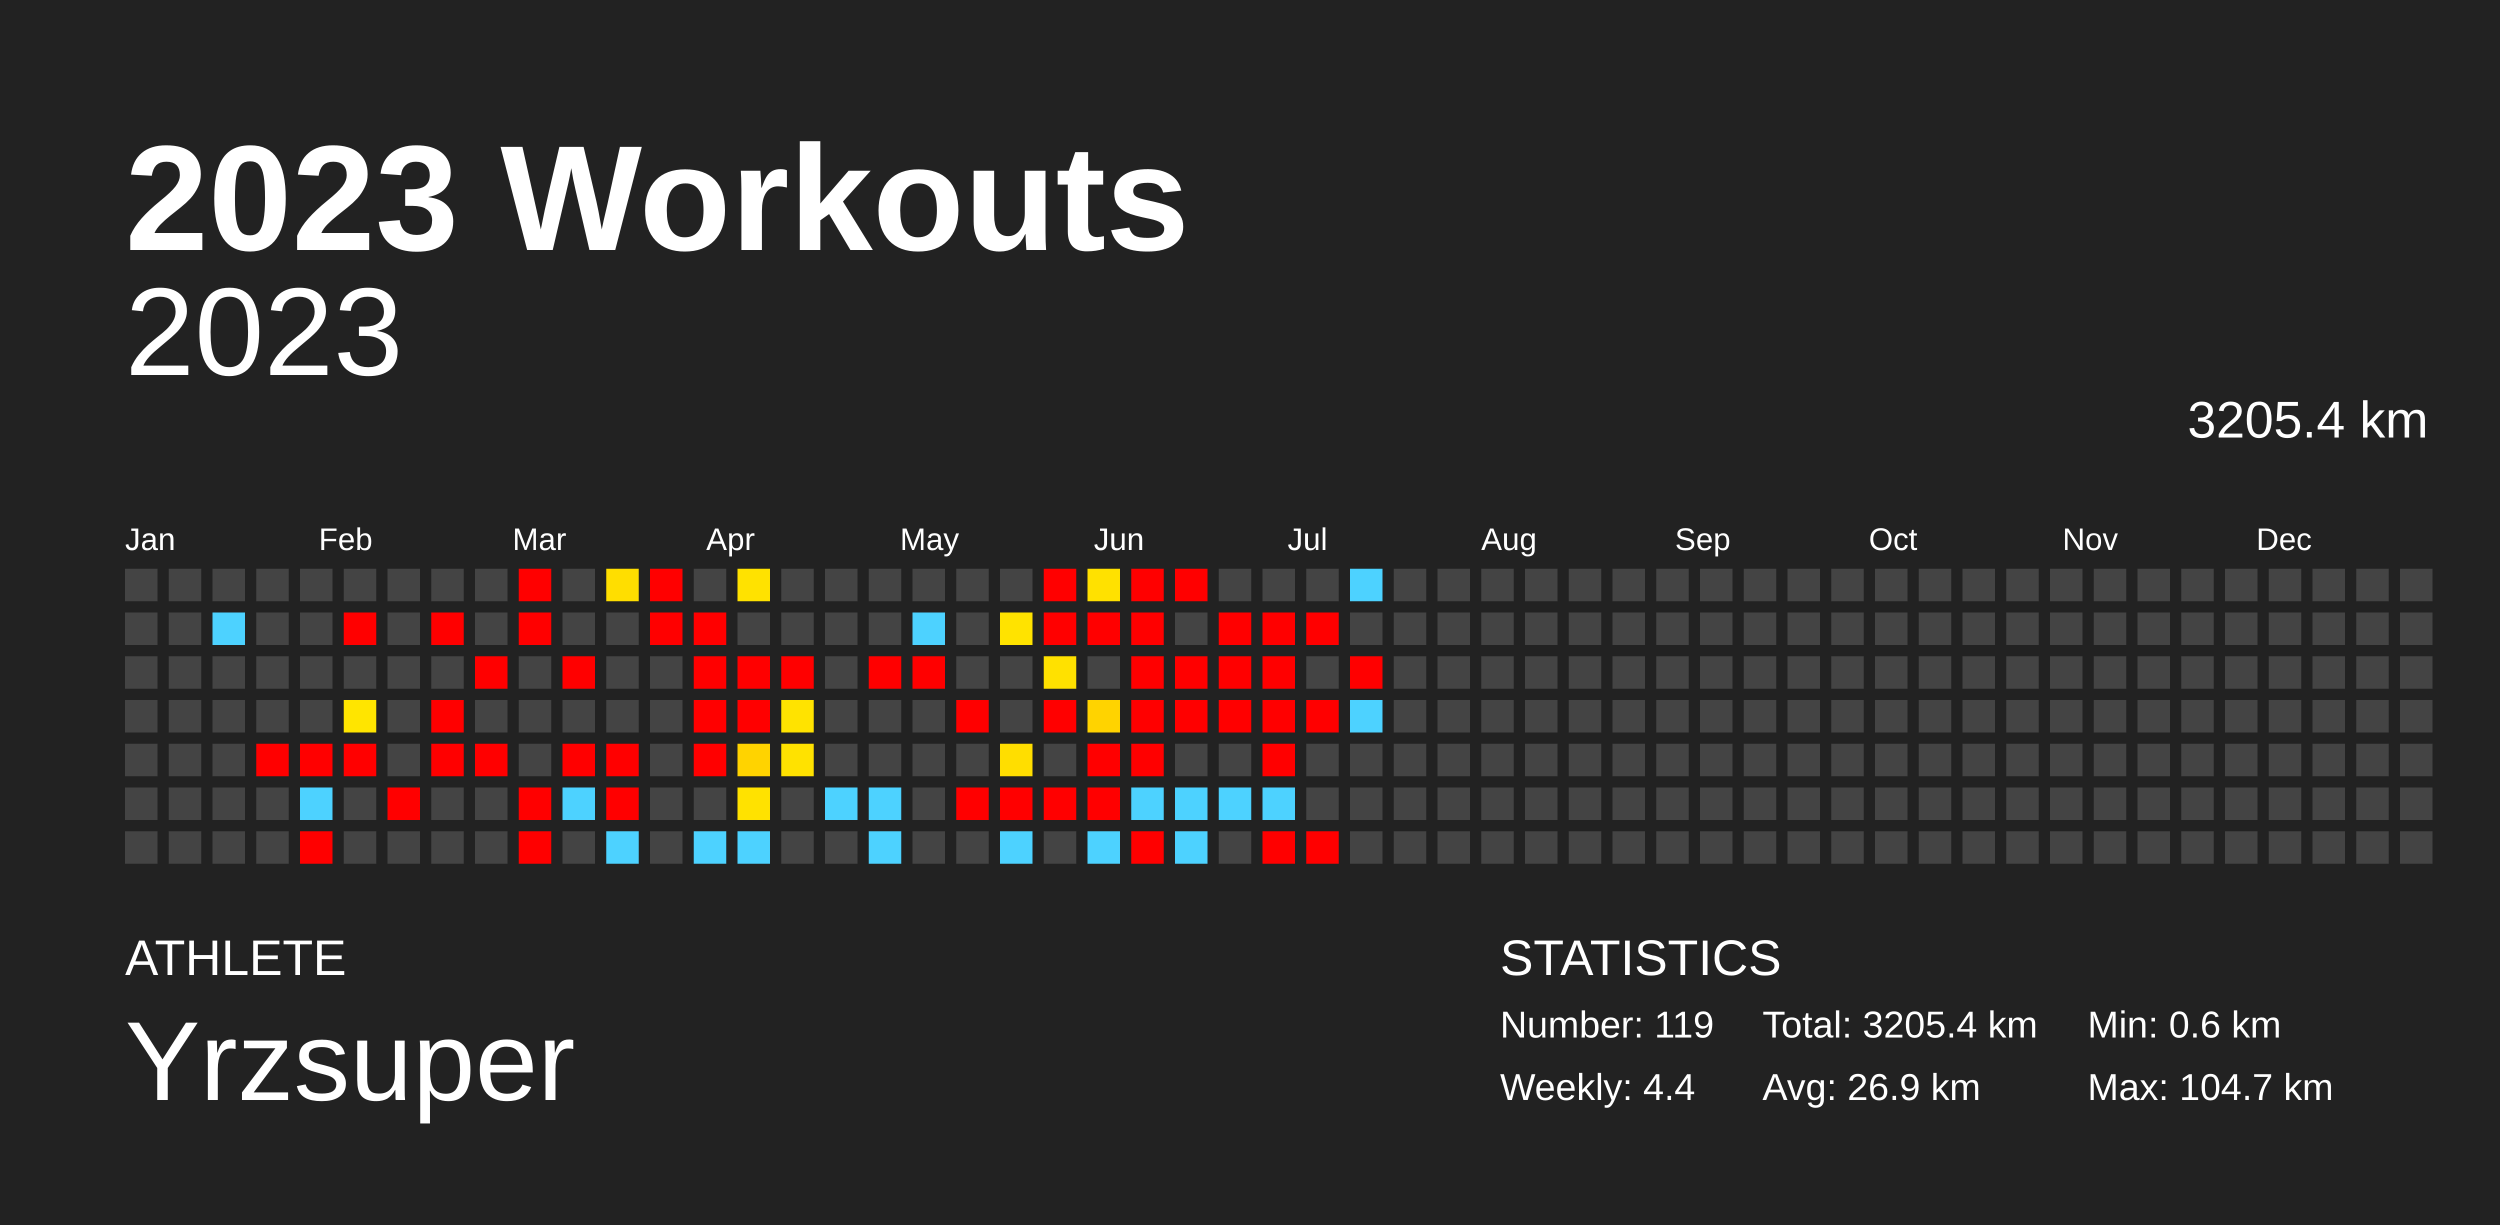
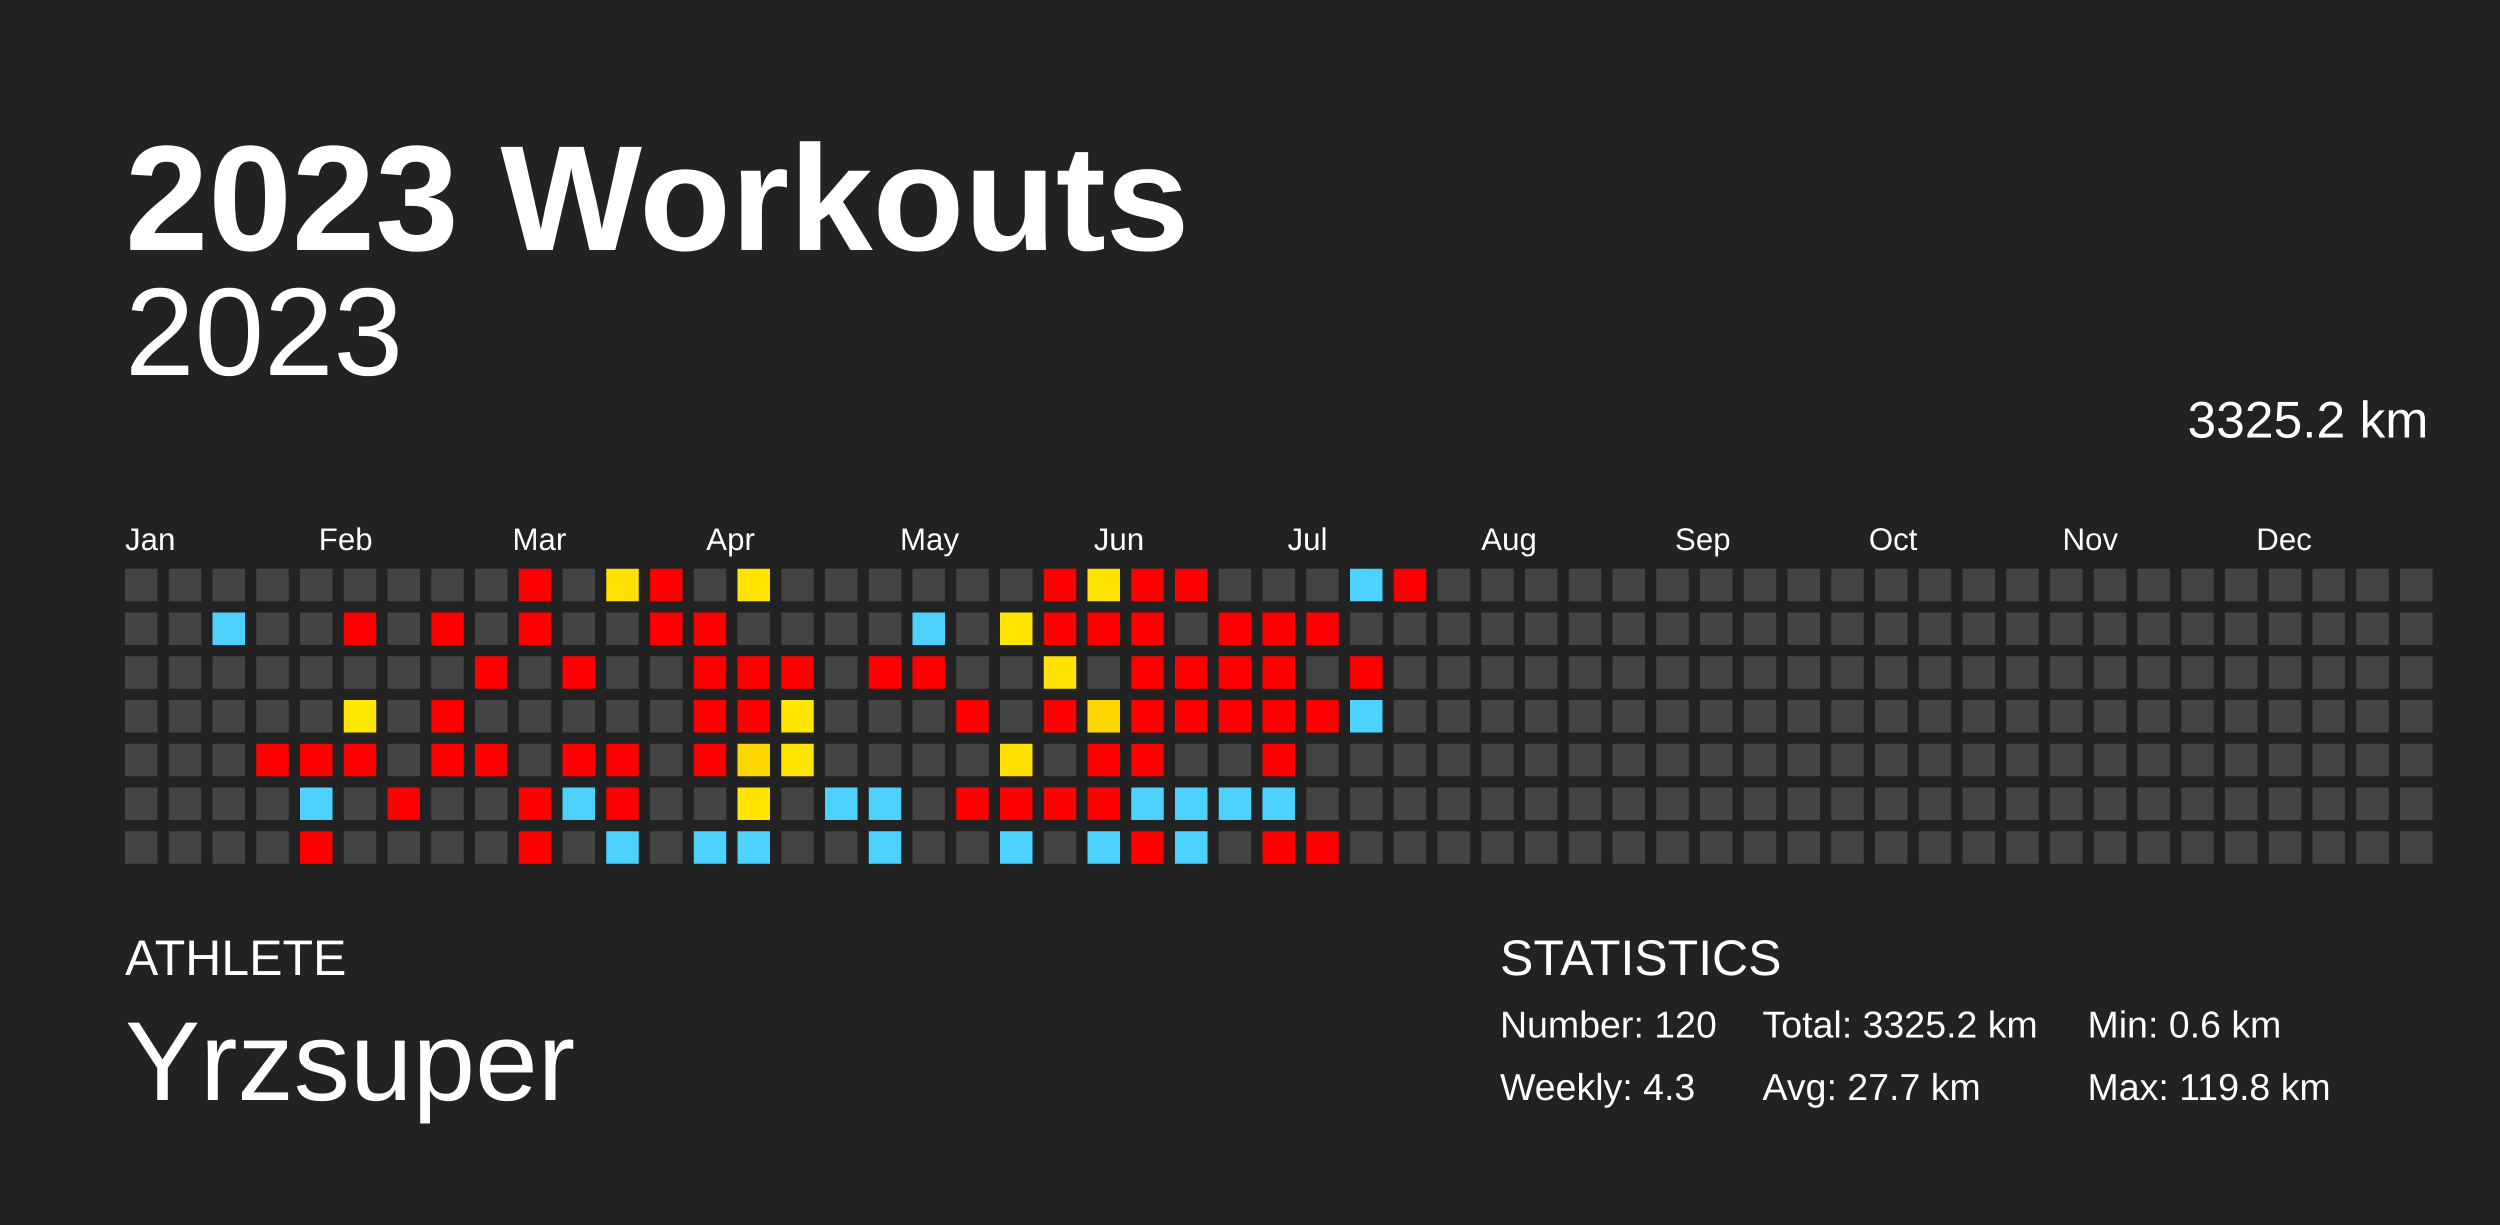
<svg xmlns="http://www.w3.org/2000/svg" baseProfile="full" height="98mm" version="1.1" viewBox="0,0,200,98" width="200mm">
  <defs />
  <rect fill="#222222" height="98" width="200" x="0" y="0" />
  <text fill="#FFFFFF" style="font-size:12px; font-family:Arial; font-weight:bold;" x="10" y="20">2023 Workouts</text>
  <text fill="#FFFFFF" style="font-size:4px; font-family:Arial" x="10" y="78">ATHLETE</text>
  <text fill="#FFFFFF" style="font-size:9px; font-family:Arial" x="10" y="88">Yrzsuper</text>
  <text fill="#FFFFFF" style="font-size:4px; font-family:Arial" x="120" y="78">STATISTICS</text>
-   <text fill="#FFFFFF" style="font-size:3px; font-family:Arial" x="120" y="83">Number: 119</text>
-   <text fill="#FFFFFF" style="font-size:3px; font-family:Arial" x="120" y="88">Weekly: 4.4</text>
-   <text fill="#FFFFFF" style="font-size:3px; font-family:Arial" x="141" y="83">Total: 3205.4 km</text>
-   <text fill="#FFFFFF" style="font-size:3px; font-family:Arial" x="141" y="88">Avg: 26.9 km</text>
+   <text fill="#FFFFFF" style="font-size:3px; font-family:Arial" x="120" y="83">Number: 120</text>
+   <text fill="#FFFFFF" style="font-size:3px; font-family:Arial" x="120" y="88">Weekly: 4.3</text>
+   <text fill="#FFFFFF" style="font-size:3px; font-family:Arial" x="141" y="83">Total: 3325.2 km</text>
+   <text fill="#FFFFFF" style="font-size:3px; font-family:Arial" x="141" y="88">Avg: 27.7 km</text>
  <text fill="#FFFFFF" style="font-size:3px; font-family:Arial" x="167" y="83">Min: 0.6 km</text>
-   <text fill="#FFFFFF" style="font-size:3px; font-family:Arial" x="167" y="88">Max: 104.7 km</text>
+   <text fill="#FFFFFF" style="font-size:3px; font-family:Arial" x="167" y="88">Max: 119.8 km</text>
  <text alignment-baseline="hanging" fill="#FFFFFF" style="font-size:10.0px; font-family:Arial;" x="10" y="30">2023</text>
-   <text alignment-baseline="hanging" fill="#FFFFFF" style="font-size:4.125px; font-family:Arial;" x="175" y="35">3205.4 km</text>
+   <text alignment-baseline="hanging" fill="#FFFFFF" style="font-size:4.125px; font-family:Arial;" x="175" y="35">3325.2 km</text>
  <text fill="#FFFFFF" style="font-size:2.5px; font-family:Arial" x="10.0" y="44">Jan</text>
  <text fill="#FFFFFF" style="font-size:2.5px; font-family:Arial" x="25.5" y="44">Feb</text>
  <text fill="#FFFFFF" style="font-size:2.5px; font-family:Arial" x="41.0" y="44">Mar</text>
  <text fill="#FFFFFF" style="font-size:2.5px; font-family:Arial" x="56.5" y="44">Apr</text>
  <text fill="#FFFFFF" style="font-size:2.5px; font-family:Arial" x="72.0" y="44">May</text>
  <text fill="#FFFFFF" style="font-size:2.5px; font-family:Arial" x="87.5" y="44">Jun</text>
  <text fill="#FFFFFF" style="font-size:2.5px; font-family:Arial" x="103.0" y="44">Jul</text>
  <text fill="#FFFFFF" style="font-size:2.5px; font-family:Arial" x="118.5" y="44">Aug</text>
  <text fill="#FFFFFF" style="font-size:2.5px; font-family:Arial" x="134.0" y="44">Sep</text>
  <text fill="#FFFFFF" style="font-size:2.5px; font-family:Arial" x="149.5" y="44">Oct</text>
  <text fill="#FFFFFF" style="font-size:2.5px; font-family:Arial" x="165.0" y="44">Nov</text>
  <text fill="#FFFFFF" style="font-size:2.5px; font-family:Arial" x="180.5" y="44">Dec</text>
  <rect fill="#444444" height="2.6" width="2.6" x="10.0" y="45.5" />
  <rect fill="#444444" height="2.6" width="2.6" x="10.0" y="49.0" />
  <rect fill="#444444" height="2.6" width="2.6" x="10.0" y="52.5" />
  <rect fill="#444444" height="2.6" width="2.6" x="10.0" y="56.0" />
  <rect fill="#444444" height="2.6" width="2.6" x="10.0" y="59.5" />
  <rect fill="#444444" height="2.6" width="2.6" x="10.0" y="63.0" />
  <rect fill="#444444" height="2.6" width="2.6" x="10.0" y="66.5" />
  <rect fill="#444444" height="2.6" width="2.6" x="13.5" y="45.5" />
  <rect fill="#444444" height="2.6" width="2.6" x="13.5" y="49.0" />
  <rect fill="#444444" height="2.6" width="2.6" x="13.5" y="52.5" />
  <rect fill="#444444" height="2.6" width="2.6" x="13.5" y="56.0" />
  <rect fill="#444444" height="2.6" width="2.6" x="13.5" y="59.5" />
  <rect fill="#444444" height="2.6" width="2.6" x="13.5" y="63.0" />
  <rect fill="#444444" height="2.6" width="2.6" x="13.5" y="66.5" />
  <rect fill="#444444" height="2.6" width="2.6" x="17.0" y="45.5" />
  <rect fill="#4dd2ff" height="2.6" width="2.6" x="17.0" y="49.0" />
  <rect fill="#444444" height="2.6" width="2.6" x="17.0" y="52.5" />
  <rect fill="#444444" height="2.6" width="2.6" x="17.0" y="56.0" />
  <rect fill="#444444" height="2.6" width="2.6" x="17.0" y="59.5" />
  <rect fill="#444444" height="2.6" width="2.6" x="17.0" y="63.0" />
  <rect fill="#444444" height="2.6" width="2.6" x="17.0" y="66.5" />
  <rect fill="#444444" height="2.6" width="2.6" x="20.5" y="45.5" />
  <rect fill="#444444" height="2.6" width="2.6" x="20.5" y="49.0" />
  <rect fill="#444444" height="2.6" width="2.6" x="20.5" y="52.5" />
  <rect fill="#444444" height="2.6" width="2.6" x="20.5" y="56.0" />
  <rect fill="red" height="2.6" width="2.6" x="20.5" y="59.5" />
  <rect fill="#444444" height="2.6" width="2.6" x="20.5" y="63.0" />
  <rect fill="#444444" height="2.6" width="2.6" x="20.5" y="66.5" />
  <rect fill="#444444" height="2.6" width="2.6" x="24.0" y="45.5" />
  <rect fill="#444444" height="2.6" width="2.6" x="24.0" y="49.0" />
  <rect fill="#444444" height="2.6" width="2.6" x="24.0" y="52.5" />
  <rect fill="#444444" height="2.6" width="2.6" x="24.0" y="56.0" />
  <rect fill="red" height="2.6" width="2.6" x="24.0" y="59.5" />
  <rect fill="#4dd2ff" height="2.6" width="2.6" x="24.0" y="63.0" />
  <rect fill="red" height="2.6" width="2.6" x="24.0" y="66.5" />
  <rect fill="#444444" height="2.6" width="2.6" x="27.5" y="45.5" />
  <rect fill="red" height="2.6" width="2.6" x="27.5" y="49.0" />
  <rect fill="#444444" height="2.6" width="2.6" x="27.5" y="52.5" />
-   <rect fill="#ffe500" height="2.6" width="2.6" x="27.5" y="56.0" />
+   <rect fill="#ffe700" height="2.6" width="2.6" x="27.5" y="56.0" />
  <rect fill="red" height="2.6" width="2.6" x="27.5" y="59.5" />
  <rect fill="#444444" height="2.6" width="2.6" x="27.5" y="63.0" />
  <rect fill="#444444" height="2.6" width="2.6" x="27.5" y="66.5" />
  <rect fill="#444444" height="2.6" width="2.6" x="31.0" y="45.5" />
  <rect fill="#444444" height="2.6" width="2.6" x="31.0" y="49.0" />
  <rect fill="#444444" height="2.6" width="2.6" x="31.0" y="52.5" />
  <rect fill="#444444" height="2.6" width="2.6" x="31.0" y="56.0" />
  <rect fill="#444444" height="2.6" width="2.6" x="31.0" y="59.5" />
  <rect fill="red" height="2.6" width="2.6" x="31.0" y="63.0" />
  <rect fill="#444444" height="2.6" width="2.6" x="31.0" y="66.5" />
  <rect fill="#444444" height="2.6" width="2.6" x="34.5" y="45.5" />
  <rect fill="red" height="2.6" width="2.6" x="34.5" y="49.0" />
  <rect fill="#444444" height="2.6" width="2.6" x="34.5" y="52.5" />
  <rect fill="red" height="2.6" width="2.6" x="34.5" y="56.0" />
  <rect fill="red" height="2.6" width="2.6" x="34.5" y="59.5" />
  <rect fill="#444444" height="2.6" width="2.6" x="34.5" y="63.0" />
  <rect fill="#444444" height="2.6" width="2.6" x="34.5" y="66.5" />
  <rect fill="#444444" height="2.6" width="2.6" x="38.0" y="45.5" />
  <rect fill="#444444" height="2.6" width="2.6" x="38.0" y="49.0" />
  <rect fill="red" height="2.6" width="2.6" x="38.0" y="52.5" />
  <rect fill="#444444" height="2.6" width="2.6" x="38.0" y="56.0" />
  <rect fill="red" height="2.6" width="2.6" x="38.0" y="59.5" />
  <rect fill="#444444" height="2.6" width="2.6" x="38.0" y="63.0" />
  <rect fill="#444444" height="2.6" width="2.6" x="38.0" y="66.5" />
  <rect fill="red" height="2.6" width="2.6" x="41.5" y="45.5" />
  <rect fill="red" height="2.6" width="2.6" x="41.5" y="49.0" />
  <rect fill="#444444" height="2.6" width="2.6" x="41.5" y="52.5" />
  <rect fill="#444444" height="2.6" width="2.6" x="41.5" y="56.0" />
  <rect fill="#444444" height="2.6" width="2.6" x="41.5" y="59.5" />
  <rect fill="red" height="2.6" width="2.6" x="41.5" y="63.0" />
  <rect fill="red" height="2.6" width="2.6" x="41.5" y="66.5" />
  <rect fill="#444444" height="2.6" width="2.6" x="45.0" y="45.5" />
  <rect fill="#444444" height="2.6" width="2.6" x="45.0" y="49.0" />
  <rect fill="red" height="2.6" width="2.6" x="45.0" y="52.5" />
  <rect fill="#444444" height="2.6" width="2.6" x="45.0" y="56.0" />
  <rect fill="red" height="2.6" width="2.6" x="45.0" y="59.5" />
  <rect fill="#4dd2ff" height="2.6" width="2.6" x="45.0" y="63.0" />
  <rect fill="#444444" height="2.6" width="2.6" x="45.0" y="66.5" />
-   <rect fill="#ffde00" height="2.6" width="2.6" x="48.5" y="45.5" />
+   <rect fill="#ffe000" height="2.6" width="2.6" x="48.5" y="45.5" />
  <rect fill="#444444" height="2.6" width="2.6" x="48.5" y="49.0" />
  <rect fill="#444444" height="2.6" width="2.6" x="48.5" y="52.5" />
  <rect fill="#444444" height="2.6" width="2.6" x="48.5" y="56.0" />
  <rect fill="red" height="2.6" width="2.6" x="48.5" y="59.5" />
  <rect fill="red" height="2.6" width="2.6" x="48.5" y="63.0" />
  <rect fill="#4dd2ff" height="2.6" width="2.6" x="48.5" y="66.5" />
  <rect fill="red" height="2.6" width="2.6" x="52.0" y="45.5" />
  <rect fill="red" height="2.6" width="2.6" x="52.0" y="49.0" />
  <rect fill="#444444" height="2.6" width="2.6" x="52.0" y="52.5" />
  <rect fill="#444444" height="2.6" width="2.6" x="52.0" y="56.0" />
  <rect fill="#444444" height="2.6" width="2.6" x="52.0" y="59.5" />
  <rect fill="#444444" height="2.6" width="2.6" x="52.0" y="63.0" />
  <rect fill="#444444" height="2.6" width="2.6" x="52.0" y="66.5" />
  <rect fill="#444444" height="2.6" width="2.6" x="55.5" y="45.5" />
  <rect fill="red" height="2.6" width="2.6" x="55.5" y="49.0" />
  <rect fill="red" height="2.6" width="2.6" x="55.5" y="52.5" />
  <rect fill="red" height="2.6" width="2.6" x="55.5" y="56.0" />
  <rect fill="red" height="2.6" width="2.6" x="55.5" y="59.5" />
  <rect fill="#444444" height="2.6" width="2.6" x="55.5" y="63.0" />
  <rect fill="#4dd2ff" height="2.6" width="2.6" x="55.5" y="66.5" />
-   <rect fill="#ffe200" height="2.6" width="2.6" x="59.0" y="45.5" />
+   <rect fill="#ffe400" height="2.6" width="2.6" x="59.0" y="45.5" />
  <rect fill="#444444" height="2.6" width="2.6" x="59.0" y="49.0" />
  <rect fill="red" height="2.6" width="2.6" x="59.0" y="52.5" />
  <rect fill="red" height="2.6" width="2.6" x="59.0" y="56.0" />
-   <rect fill="#ffd300" height="2.6" width="2.6" x="59.0" y="59.5" />
-   <rect fill="#ffe200" height="2.6" width="2.6" x="59.0" y="63.0" />
+   <rect fill="#ffd700" height="2.6" width="2.6" x="59.0" y="59.5" />
+   <rect fill="#ffe400" height="2.6" width="2.6" x="59.0" y="63.0" />
  <rect fill="#4dd2ff" height="2.6" width="2.6" x="59.0" y="66.5" />
  <rect fill="#444444" height="2.6" width="2.6" x="62.5" y="45.5" />
  <rect fill="#444444" height="2.6" width="2.6" x="62.5" y="49.0" />
  <rect fill="red" height="2.6" width="2.6" x="62.5" y="52.5" />
-   <rect fill="#ffe300" height="2.6" width="2.6" x="62.5" y="56.0" />
-   <rect fill="#ffe200" height="2.6" width="2.6" x="62.5" y="59.5" />
+   <rect fill="#ffe500" height="2.6" width="2.6" x="62.5" y="56.0" />
+   <rect fill="#ffe500" height="2.6" width="2.6" x="62.5" y="59.5" />
  <rect fill="#444444" height="2.6" width="2.6" x="62.5" y="63.0" />
  <rect fill="#444444" height="2.6" width="2.6" x="62.5" y="66.5" />
  <rect fill="#444444" height="2.6" width="2.6" x="66.0" y="45.5" />
  <rect fill="#444444" height="2.6" width="2.6" x="66.0" y="49.0" />
  <rect fill="#444444" height="2.6" width="2.6" x="66.0" y="52.5" />
  <rect fill="#444444" height="2.6" width="2.6" x="66.0" y="56.0" />
  <rect fill="#444444" height="2.6" width="2.6" x="66.0" y="59.5" />
  <rect fill="#4dd2ff" height="2.6" width="2.6" x="66.0" y="63.0" />
  <rect fill="#444444" height="2.6" width="2.6" x="66.0" y="66.5" />
  <rect fill="#444444" height="2.6" width="2.6" x="69.5" y="45.5" />
  <rect fill="#444444" height="2.6" width="2.6" x="69.5" y="49.0" />
  <rect fill="red" height="2.6" width="2.6" x="69.5" y="52.5" />
  <rect fill="#444444" height="2.6" width="2.6" x="69.5" y="56.0" />
  <rect fill="#444444" height="2.6" width="2.6" x="69.5" y="59.5" />
  <rect fill="#4dd2ff" height="2.6" width="2.6" x="69.5" y="63.0" />
  <rect fill="#4dd2ff" height="2.6" width="2.6" x="69.5" y="66.5" />
  <rect fill="#444444" height="2.6" width="2.6" x="73.0" y="45.5" />
  <rect fill="#4dd2ff" height="2.6" width="2.6" x="73.0" y="49.0" />
  <rect fill="red" height="2.6" width="2.6" x="73.0" y="52.5" />
  <rect fill="#444444" height="2.6" width="2.6" x="73.0" y="56.0" />
  <rect fill="#444444" height="2.6" width="2.6" x="73.0" y="59.5" />
  <rect fill="#444444" height="2.6" width="2.6" x="73.0" y="63.0" />
  <rect fill="#444444" height="2.6" width="2.6" x="73.0" y="66.5" />
  <rect fill="#444444" height="2.6" width="2.6" x="76.5" y="45.5" />
  <rect fill="#444444" height="2.6" width="2.6" x="76.5" y="49.0" />
  <rect fill="#444444" height="2.6" width="2.6" x="76.5" y="52.5" />
  <rect fill="red" height="2.6" width="2.6" x="76.5" y="56.0" />
  <rect fill="#444444" height="2.6" width="2.6" x="76.5" y="59.5" />
  <rect fill="red" height="2.6" width="2.6" x="76.5" y="63.0" />
  <rect fill="#444444" height="2.6" width="2.6" x="76.5" y="66.5" />
  <rect fill="#444444" height="2.6" width="2.6" x="80.0" y="45.5" />
-   <rect fill="#ffe300" height="2.6" width="2.6" x="80.0" y="49.0" />
+   <rect fill="#ffe500" height="2.6" width="2.6" x="80.0" y="49.0" />
  <rect fill="#444444" height="2.6" width="2.6" x="80.0" y="52.5" />
  <rect fill="#444444" height="2.6" width="2.6" x="80.0" y="56.0" />
-   <rect fill="#ffde00" height="2.6" width="2.6" x="80.0" y="59.5" />
+   <rect fill="#ffe000" height="2.6" width="2.6" x="80.0" y="59.5" />
  <rect fill="red" height="2.6" width="2.6" x="80.0" y="63.0" />
  <rect fill="#4dd2ff" height="2.6" width="2.6" x="80.0" y="66.5" />
  <rect fill="red" height="2.6" width="2.6" x="83.5" y="45.5" />
  <rect fill="red" height="2.6" width="2.6" x="83.5" y="49.0" />
-   <rect fill="#ffe100" height="2.6" width="2.6" x="83.5" y="52.5" />
+   <rect fill="#ffe300" height="2.6" width="2.6" x="83.5" y="52.5" />
  <rect fill="red" height="2.6" width="2.6" x="83.5" y="56.0" />
  <rect fill="#444444" height="2.6" width="2.6" x="83.5" y="59.5" />
  <rect fill="red" height="2.6" width="2.6" x="83.5" y="63.0" />
  <rect fill="#444444" height="2.6" width="2.6" x="83.5" y="66.5" />
-   <rect fill="#ffe100" height="2.6" width="2.6" x="87.0" y="45.5" />
+   <rect fill="#ffe300" height="2.6" width="2.6" x="87.0" y="45.5" />
  <rect fill="red" height="2.6" width="2.6" x="87.0" y="49.0" />
  <rect fill="#444444" height="2.6" width="2.6" x="87.0" y="52.5" />
-   <rect fill="#ffd300" height="2.6" width="2.6" x="87.0" y="56.0" />
+   <rect fill="#ffd600" height="2.6" width="2.6" x="87.0" y="56.0" />
  <rect fill="red" height="2.6" width="2.6" x="87.0" y="59.5" />
  <rect fill="red" height="2.6" width="2.6" x="87.0" y="63.0" />
  <rect fill="#4dd2ff" height="2.6" width="2.6" x="87.0" y="66.5" />
  <rect fill="red" height="2.6" width="2.6" x="90.5" y="45.5" />
  <rect fill="red" height="2.6" width="2.6" x="90.5" y="49.0" />
  <rect fill="red" height="2.6" width="2.6" x="90.5" y="52.5" />
  <rect fill="red" height="2.6" width="2.6" x="90.5" y="56.0" />
  <rect fill="red" height="2.6" width="2.6" x="90.5" y="59.5" />
  <rect fill="#4dd2ff" height="2.6" width="2.6" x="90.5" y="63.0" />
  <rect fill="red" height="2.6" width="2.6" x="90.5" y="66.5" />
  <rect fill="red" height="2.6" width="2.6" x="94.0" y="45.5" />
  <rect fill="#444444" height="2.6" width="2.6" x="94.0" y="49.0" />
  <rect fill="red" height="2.6" width="2.6" x="94.0" y="52.5" />
  <rect fill="red" height="2.6" width="2.6" x="94.0" y="56.0" />
  <rect fill="#444444" height="2.6" width="2.6" x="94.0" y="59.5" />
  <rect fill="#4dd2ff" height="2.6" width="2.6" x="94.0" y="63.0" />
  <rect fill="#4dd2ff" height="2.6" width="2.6" x="94.0" y="66.5" />
  <rect fill="#444444" height="2.6" width="2.6" x="97.5" y="45.5" />
  <rect fill="red" height="2.6" width="2.6" x="97.5" y="49.0" />
  <rect fill="red" height="2.6" width="2.6" x="97.5" y="52.5" />
  <rect fill="red" height="2.6" width="2.6" x="97.5" y="56.0" />
  <rect fill="#444444" height="2.6" width="2.6" x="97.5" y="59.5" />
  <rect fill="#4dd2ff" height="2.6" width="2.6" x="97.5" y="63.0" />
  <rect fill="#444444" height="2.6" width="2.6" x="97.5" y="66.5" />
  <rect fill="#444444" height="2.6" width="2.6" x="101.0" y="45.5" />
  <rect fill="red" height="2.6" width="2.6" x="101.0" y="49.0" />
  <rect fill="red" height="2.6" width="2.6" x="101.0" y="52.5" />
  <rect fill="red" height="2.6" width="2.6" x="101.0" y="56.0" />
  <rect fill="red" height="2.6" width="2.6" x="101.0" y="59.5" />
  <rect fill="#4dd2ff" height="2.6" width="2.6" x="101.0" y="63.0" />
  <rect fill="red" height="2.6" width="2.6" x="101.0" y="66.5" />
  <rect fill="#444444" height="2.6" width="2.6" x="104.5" y="45.5" />
  <rect fill="red" height="2.6" width="2.6" x="104.5" y="49.0" />
  <rect fill="#444444" height="2.6" width="2.6" x="104.5" y="52.5" />
  <rect fill="red" height="2.6" width="2.6" x="104.5" y="56.0" />
  <rect fill="#444444" height="2.6" width="2.6" x="104.5" y="59.5" />
  <rect fill="#444444" height="2.6" width="2.6" x="104.5" y="63.0" />
  <rect fill="red" height="2.6" width="2.6" x="104.5" y="66.5" />
  <rect fill="#4dd2ff" height="2.6" width="2.6" x="108.0" y="45.5" />
  <rect fill="#444444" height="2.6" width="2.6" x="108.0" y="49.0" />
  <rect fill="red" height="2.6" width="2.6" x="108.0" y="52.5" />
  <rect fill="#4dd2ff" height="2.6" width="2.6" x="108.0" y="56.0" />
  <rect fill="#444444" height="2.6" width="2.6" x="108.0" y="59.5" />
  <rect fill="#444444" height="2.6" width="2.6" x="108.0" y="63.0" />
  <rect fill="#444444" height="2.6" width="2.6" x="108.0" y="66.5" />
-   <rect fill="#444444" height="2.6" width="2.6" x="111.5" y="45.5" />
+   <rect fill="red" height="2.6" width="2.6" x="111.5" y="45.5" />
  <rect fill="#444444" height="2.6" width="2.6" x="111.5" y="49.0" />
  <rect fill="#444444" height="2.6" width="2.6" x="111.5" y="52.5" />
  <rect fill="#444444" height="2.6" width="2.6" x="111.5" y="56.0" />
  <rect fill="#444444" height="2.6" width="2.6" x="111.5" y="59.5" />
  <rect fill="#444444" height="2.6" width="2.6" x="111.5" y="63.0" />
  <rect fill="#444444" height="2.6" width="2.6" x="111.5" y="66.5" />
  <rect fill="#444444" height="2.6" width="2.6" x="115.0" y="45.5" />
  <rect fill="#444444" height="2.6" width="2.6" x="115.0" y="49.0" />
  <rect fill="#444444" height="2.6" width="2.6" x="115.0" y="52.5" />
  <rect fill="#444444" height="2.6" width="2.6" x="115.0" y="56.0" />
  <rect fill="#444444" height="2.6" width="2.6" x="115.0" y="59.5" />
  <rect fill="#444444" height="2.6" width="2.6" x="115.0" y="63.0" />
  <rect fill="#444444" height="2.6" width="2.6" x="115.0" y="66.5" />
  <rect fill="#444444" height="2.6" width="2.6" x="118.5" y="45.5" />
  <rect fill="#444444" height="2.6" width="2.6" x="118.5" y="49.0" />
  <rect fill="#444444" height="2.6" width="2.6" x="118.5" y="52.5" />
  <rect fill="#444444" height="2.6" width="2.6" x="118.5" y="56.0" />
  <rect fill="#444444" height="2.6" width="2.6" x="118.5" y="59.5" />
  <rect fill="#444444" height="2.6" width="2.6" x="118.5" y="63.0" />
  <rect fill="#444444" height="2.6" width="2.6" x="118.5" y="66.5" />
  <rect fill="#444444" height="2.6" width="2.6" x="122.0" y="45.5" />
  <rect fill="#444444" height="2.6" width="2.6" x="122.0" y="49.0" />
  <rect fill="#444444" height="2.6" width="2.6" x="122.0" y="52.5" />
  <rect fill="#444444" height="2.6" width="2.6" x="122.0" y="56.0" />
  <rect fill="#444444" height="2.6" width="2.6" x="122.0" y="59.5" />
  <rect fill="#444444" height="2.6" width="2.6" x="122.0" y="63.0" />
  <rect fill="#444444" height="2.6" width="2.6" x="122.0" y="66.5" />
  <rect fill="#444444" height="2.6" width="2.6" x="125.5" y="45.5" />
  <rect fill="#444444" height="2.6" width="2.6" x="125.5" y="49.0" />
  <rect fill="#444444" height="2.6" width="2.6" x="125.5" y="52.5" />
  <rect fill="#444444" height="2.6" width="2.6" x="125.5" y="56.0" />
  <rect fill="#444444" height="2.6" width="2.6" x="125.5" y="59.5" />
  <rect fill="#444444" height="2.6" width="2.6" x="125.5" y="63.0" />
  <rect fill="#444444" height="2.6" width="2.6" x="125.5" y="66.5" />
  <rect fill="#444444" height="2.6" width="2.6" x="129.0" y="45.5" />
  <rect fill="#444444" height="2.6" width="2.6" x="129.0" y="49.0" />
  <rect fill="#444444" height="2.6" width="2.6" x="129.0" y="52.5" />
  <rect fill="#444444" height="2.6" width="2.6" x="129.0" y="56.0" />
  <rect fill="#444444" height="2.6" width="2.6" x="129.0" y="59.5" />
  <rect fill="#444444" height="2.6" width="2.6" x="129.0" y="63.0" />
  <rect fill="#444444" height="2.6" width="2.6" x="129.0" y="66.5" />
  <rect fill="#444444" height="2.6" width="2.6" x="132.5" y="45.5" />
  <rect fill="#444444" height="2.6" width="2.6" x="132.5" y="49.0" />
  <rect fill="#444444" height="2.6" width="2.6" x="132.5" y="52.5" />
  <rect fill="#444444" height="2.6" width="2.6" x="132.5" y="56.0" />
  <rect fill="#444444" height="2.6" width="2.6" x="132.5" y="59.5" />
  <rect fill="#444444" height="2.6" width="2.6" x="132.5" y="63.0" />
  <rect fill="#444444" height="2.6" width="2.6" x="132.5" y="66.5" />
  <rect fill="#444444" height="2.6" width="2.6" x="136.0" y="45.5" />
  <rect fill="#444444" height="2.6" width="2.6" x="136.0" y="49.0" />
  <rect fill="#444444" height="2.6" width="2.6" x="136.0" y="52.5" />
  <rect fill="#444444" height="2.6" width="2.6" x="136.0" y="56.0" />
  <rect fill="#444444" height="2.6" width="2.6" x="136.0" y="59.5" />
  <rect fill="#444444" height="2.6" width="2.6" x="136.0" y="63.0" />
  <rect fill="#444444" height="2.6" width="2.6" x="136.0" y="66.5" />
  <rect fill="#444444" height="2.6" width="2.6" x="139.5" y="45.5" />
  <rect fill="#444444" height="2.6" width="2.6" x="139.5" y="49.0" />
  <rect fill="#444444" height="2.6" width="2.6" x="139.5" y="52.5" />
  <rect fill="#444444" height="2.6" width="2.6" x="139.5" y="56.0" />
  <rect fill="#444444" height="2.6" width="2.6" x="139.5" y="59.5" />
  <rect fill="#444444" height="2.6" width="2.6" x="139.5" y="63.0" />
  <rect fill="#444444" height="2.6" width="2.6" x="139.5" y="66.5" />
  <rect fill="#444444" height="2.6" width="2.6" x="143.0" y="45.5" />
  <rect fill="#444444" height="2.6" width="2.6" x="143.0" y="49.0" />
  <rect fill="#444444" height="2.6" width="2.6" x="143.0" y="52.5" />
  <rect fill="#444444" height="2.6" width="2.6" x="143.0" y="56.0" />
  <rect fill="#444444" height="2.6" width="2.6" x="143.0" y="59.5" />
  <rect fill="#444444" height="2.6" width="2.6" x="143.0" y="63.0" />
  <rect fill="#444444" height="2.6" width="2.6" x="143.0" y="66.5" />
  <rect fill="#444444" height="2.6" width="2.6" x="146.5" y="45.5" />
  <rect fill="#444444" height="2.6" width="2.6" x="146.5" y="49.0" />
  <rect fill="#444444" height="2.6" width="2.6" x="146.5" y="52.5" />
  <rect fill="#444444" height="2.6" width="2.6" x="146.5" y="56.0" />
  <rect fill="#444444" height="2.6" width="2.6" x="146.5" y="59.5" />
  <rect fill="#444444" height="2.6" width="2.6" x="146.5" y="63.0" />
  <rect fill="#444444" height="2.6" width="2.6" x="146.5" y="66.5" />
  <rect fill="#444444" height="2.6" width="2.6" x="150.0" y="45.5" />
  <rect fill="#444444" height="2.6" width="2.6" x="150.0" y="49.0" />
  <rect fill="#444444" height="2.6" width="2.6" x="150.0" y="52.5" />
  <rect fill="#444444" height="2.6" width="2.6" x="150.0" y="56.0" />
  <rect fill="#444444" height="2.6" width="2.6" x="150.0" y="59.5" />
  <rect fill="#444444" height="2.6" width="2.6" x="150.0" y="63.0" />
  <rect fill="#444444" height="2.6" width="2.6" x="150.0" y="66.5" />
  <rect fill="#444444" height="2.6" width="2.6" x="153.5" y="45.5" />
  <rect fill="#444444" height="2.6" width="2.6" x="153.5" y="49.0" />
  <rect fill="#444444" height="2.6" width="2.6" x="153.5" y="52.5" />
  <rect fill="#444444" height="2.6" width="2.6" x="153.5" y="56.0" />
  <rect fill="#444444" height="2.6" width="2.6" x="153.5" y="59.5" />
  <rect fill="#444444" height="2.6" width="2.6" x="153.5" y="63.0" />
  <rect fill="#444444" height="2.6" width="2.6" x="153.5" y="66.5" />
  <rect fill="#444444" height="2.6" width="2.6" x="157.0" y="45.5" />
  <rect fill="#444444" height="2.6" width="2.6" x="157.0" y="49.0" />
  <rect fill="#444444" height="2.6" width="2.6" x="157.0" y="52.5" />
  <rect fill="#444444" height="2.6" width="2.6" x="157.0" y="56.0" />
  <rect fill="#444444" height="2.6" width="2.6" x="157.0" y="59.5" />
  <rect fill="#444444" height="2.6" width="2.6" x="157.0" y="63.0" />
  <rect fill="#444444" height="2.6" width="2.6" x="157.0" y="66.5" />
  <rect fill="#444444" height="2.6" width="2.6" x="160.5" y="45.5" />
  <rect fill="#444444" height="2.6" width="2.6" x="160.5" y="49.0" />
  <rect fill="#444444" height="2.6" width="2.6" x="160.5" y="52.5" />
  <rect fill="#444444" height="2.6" width="2.6" x="160.5" y="56.0" />
  <rect fill="#444444" height="2.6" width="2.6" x="160.5" y="59.5" />
  <rect fill="#444444" height="2.6" width="2.6" x="160.5" y="63.0" />
  <rect fill="#444444" height="2.6" width="2.6" x="160.5" y="66.5" />
  <rect fill="#444444" height="2.6" width="2.6" x="164.0" y="45.5" />
  <rect fill="#444444" height="2.6" width="2.6" x="164.0" y="49.0" />
  <rect fill="#444444" height="2.6" width="2.6" x="164.0" y="52.5" />
  <rect fill="#444444" height="2.6" width="2.6" x="164.0" y="56.0" />
  <rect fill="#444444" height="2.6" width="2.6" x="164.0" y="59.5" />
  <rect fill="#444444" height="2.6" width="2.6" x="164.0" y="63.0" />
  <rect fill="#444444" height="2.6" width="2.6" x="164.0" y="66.5" />
  <rect fill="#444444" height="2.6" width="2.6" x="167.5" y="45.5" />
  <rect fill="#444444" height="2.6" width="2.6" x="167.5" y="49.0" />
  <rect fill="#444444" height="2.6" width="2.6" x="167.5" y="52.5" />
  <rect fill="#444444" height="2.6" width="2.6" x="167.5" y="56.0" />
  <rect fill="#444444" height="2.6" width="2.6" x="167.5" y="59.5" />
  <rect fill="#444444" height="2.6" width="2.6" x="167.5" y="63.0" />
  <rect fill="#444444" height="2.6" width="2.6" x="167.5" y="66.5" />
  <rect fill="#444444" height="2.6" width="2.6" x="171.0" y="45.5" />
  <rect fill="#444444" height="2.6" width="2.6" x="171.0" y="49.0" />
  <rect fill="#444444" height="2.6" width="2.6" x="171.0" y="52.5" />
  <rect fill="#444444" height="2.6" width="2.6" x="171.0" y="56.0" />
  <rect fill="#444444" height="2.6" width="2.6" x="171.0" y="59.5" />
  <rect fill="#444444" height="2.6" width="2.6" x="171.0" y="63.0" />
  <rect fill="#444444" height="2.6" width="2.6" x="171.0" y="66.5" />
  <rect fill="#444444" height="2.6" width="2.6" x="174.5" y="45.5" />
  <rect fill="#444444" height="2.6" width="2.6" x="174.5" y="49.0" />
  <rect fill="#444444" height="2.6" width="2.6" x="174.5" y="52.5" />
  <rect fill="#444444" height="2.6" width="2.6" x="174.5" y="56.0" />
  <rect fill="#444444" height="2.6" width="2.6" x="174.5" y="59.5" />
  <rect fill="#444444" height="2.6" width="2.6" x="174.5" y="63.0" />
  <rect fill="#444444" height="2.6" width="2.6" x="174.5" y="66.5" />
  <rect fill="#444444" height="2.6" width="2.6" x="178.0" y="45.5" />
  <rect fill="#444444" height="2.6" width="2.6" x="178.0" y="49.0" />
  <rect fill="#444444" height="2.6" width="2.6" x="178.0" y="52.5" />
  <rect fill="#444444" height="2.6" width="2.6" x="178.0" y="56.0" />
  <rect fill="#444444" height="2.6" width="2.6" x="178.0" y="59.5" />
  <rect fill="#444444" height="2.6" width="2.6" x="178.0" y="63.0" />
  <rect fill="#444444" height="2.6" width="2.6" x="178.0" y="66.5" />
  <rect fill="#444444" height="2.6" width="2.6" x="181.5" y="45.5" />
  <rect fill="#444444" height="2.6" width="2.6" x="181.5" y="49.0" />
  <rect fill="#444444" height="2.6" width="2.6" x="181.5" y="52.5" />
  <rect fill="#444444" height="2.6" width="2.6" x="181.5" y="56.0" />
  <rect fill="#444444" height="2.6" width="2.6" x="181.5" y="59.5" />
  <rect fill="#444444" height="2.6" width="2.6" x="181.5" y="63.0" />
  <rect fill="#444444" height="2.6" width="2.6" x="181.5" y="66.5" />
  <rect fill="#444444" height="2.6" width="2.6" x="185.0" y="45.5" />
  <rect fill="#444444" height="2.6" width="2.6" x="185.0" y="49.0" />
  <rect fill="#444444" height="2.6" width="2.6" x="185.0" y="52.5" />
  <rect fill="#444444" height="2.6" width="2.6" x="185.0" y="56.0" />
  <rect fill="#444444" height="2.6" width="2.6" x="185.0" y="59.5" />
  <rect fill="#444444" height="2.6" width="2.6" x="185.0" y="63.0" />
  <rect fill="#444444" height="2.6" width="2.6" x="185.0" y="66.5" />
  <rect fill="#444444" height="2.6" width="2.6" x="188.5" y="45.5" />
  <rect fill="#444444" height="2.6" width="2.6" x="188.5" y="49.0" />
  <rect fill="#444444" height="2.6" width="2.6" x="188.5" y="52.5" />
  <rect fill="#444444" height="2.6" width="2.6" x="188.5" y="56.0" />
  <rect fill="#444444" height="2.6" width="2.6" x="188.5" y="59.5" />
  <rect fill="#444444" height="2.6" width="2.6" x="188.5" y="63.0" />
  <rect fill="#444444" height="2.6" width="2.6" x="188.5" y="66.5" />
  <rect fill="#444444" height="2.6" width="2.6" x="192.0" y="45.5" />
  <rect fill="#444444" height="2.6" width="2.6" x="192.0" y="49.0" />
  <rect fill="#444444" height="2.6" width="2.6" x="192.0" y="52.5" />
  <rect fill="#444444" height="2.6" width="2.6" x="192.0" y="56.0" />
  <rect fill="#444444" height="2.6" width="2.6" x="192.0" y="59.5" />
  <rect fill="#444444" height="2.6" width="2.6" x="192.0" y="63.0" />
  <rect fill="#444444" height="2.6" width="2.6" x="192.0" y="66.5" />
</svg>
